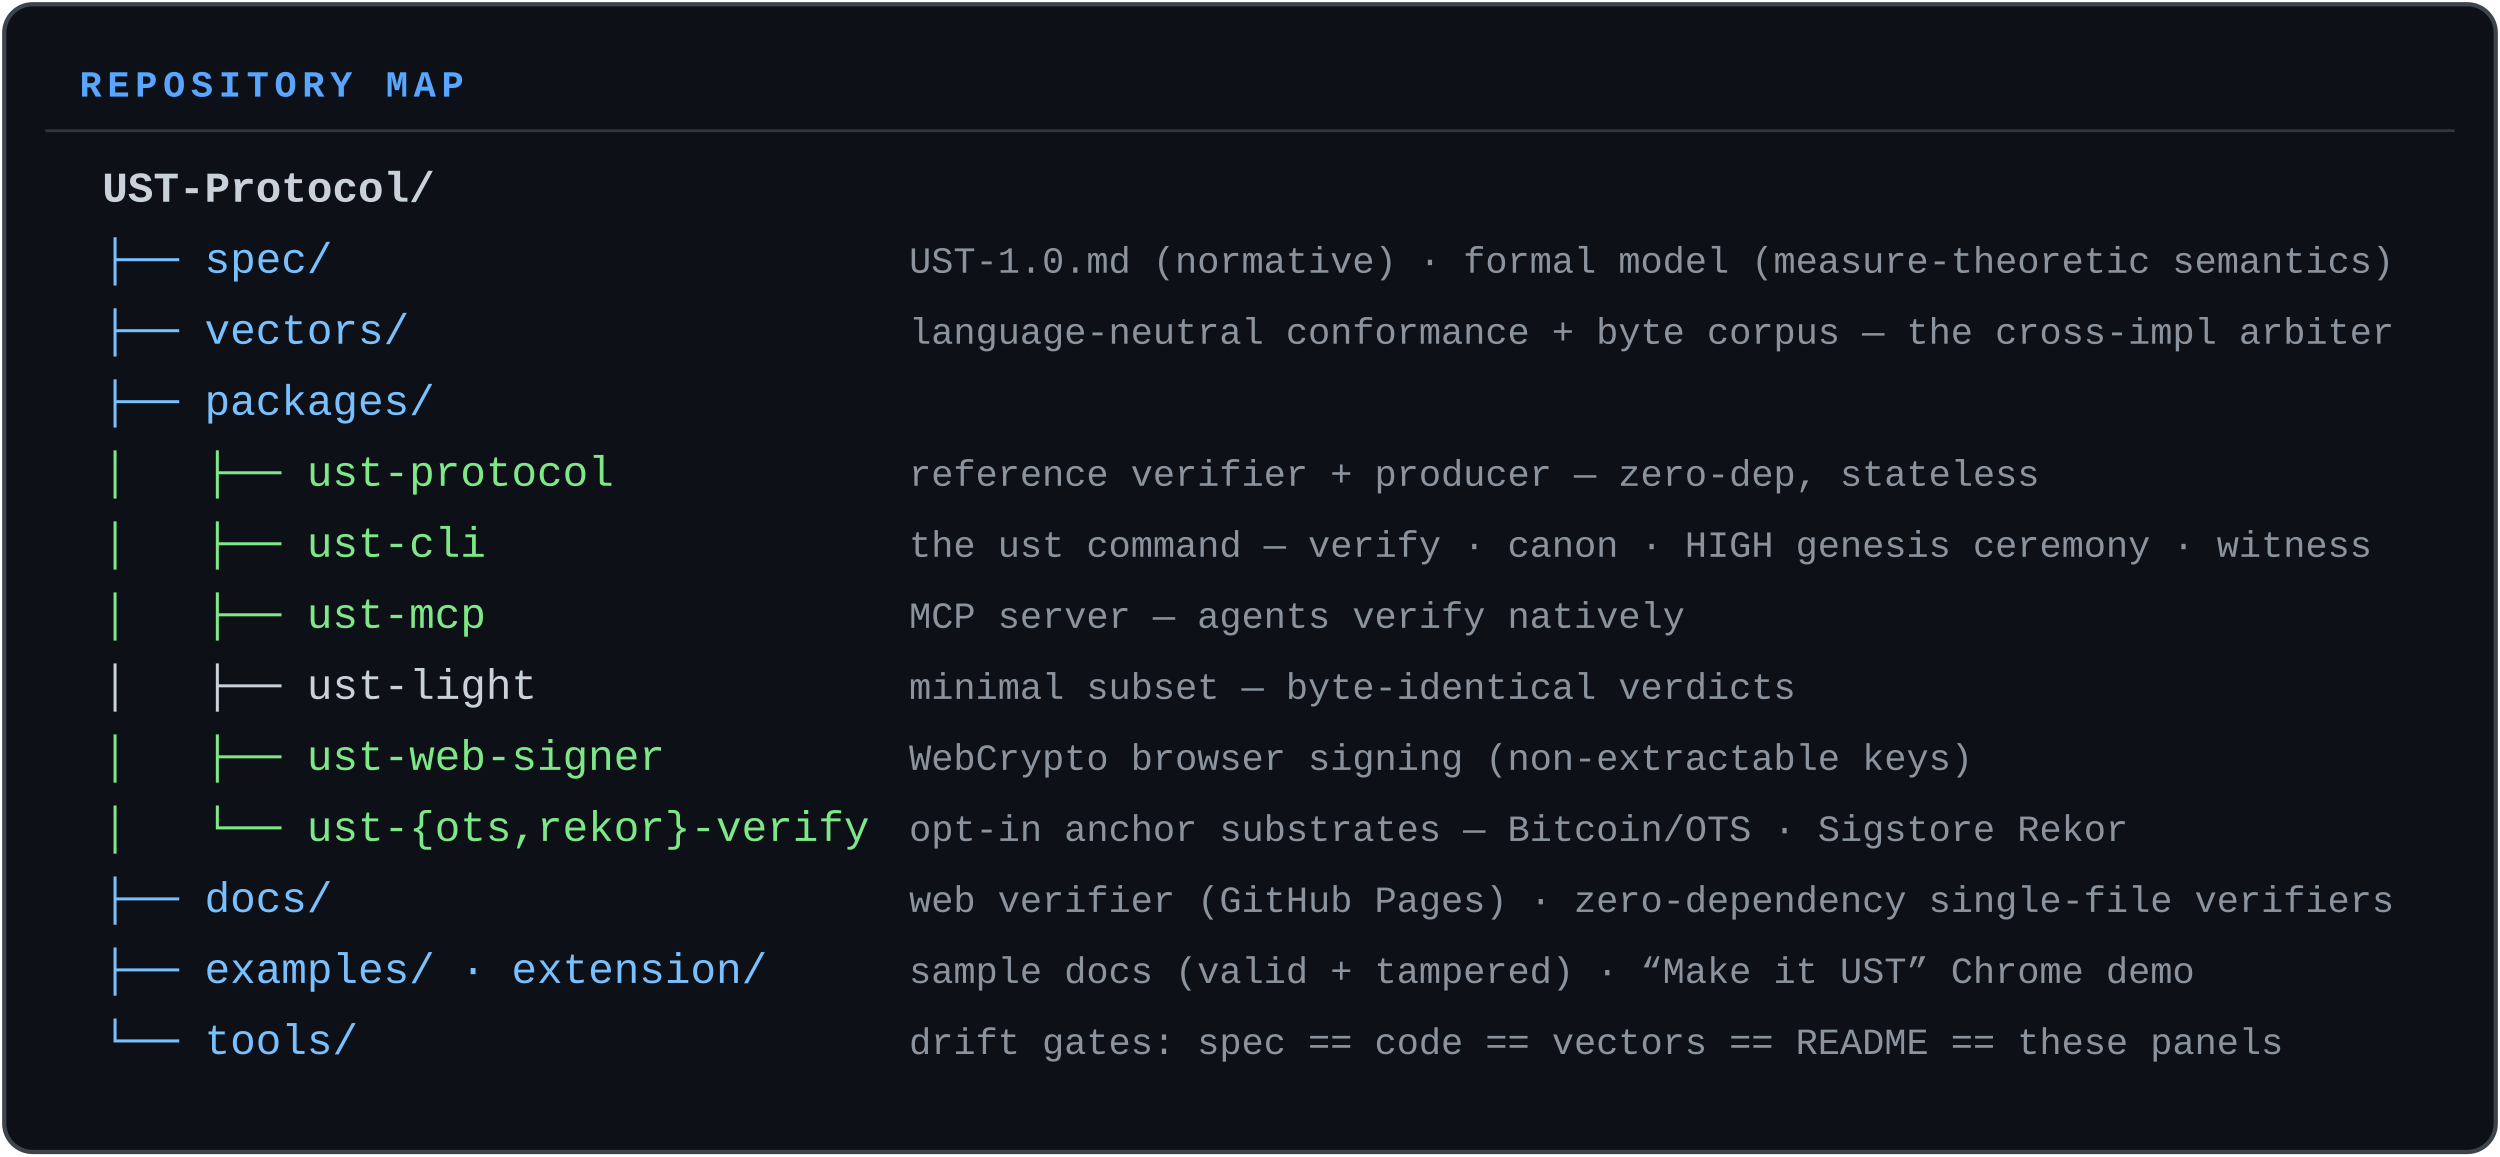
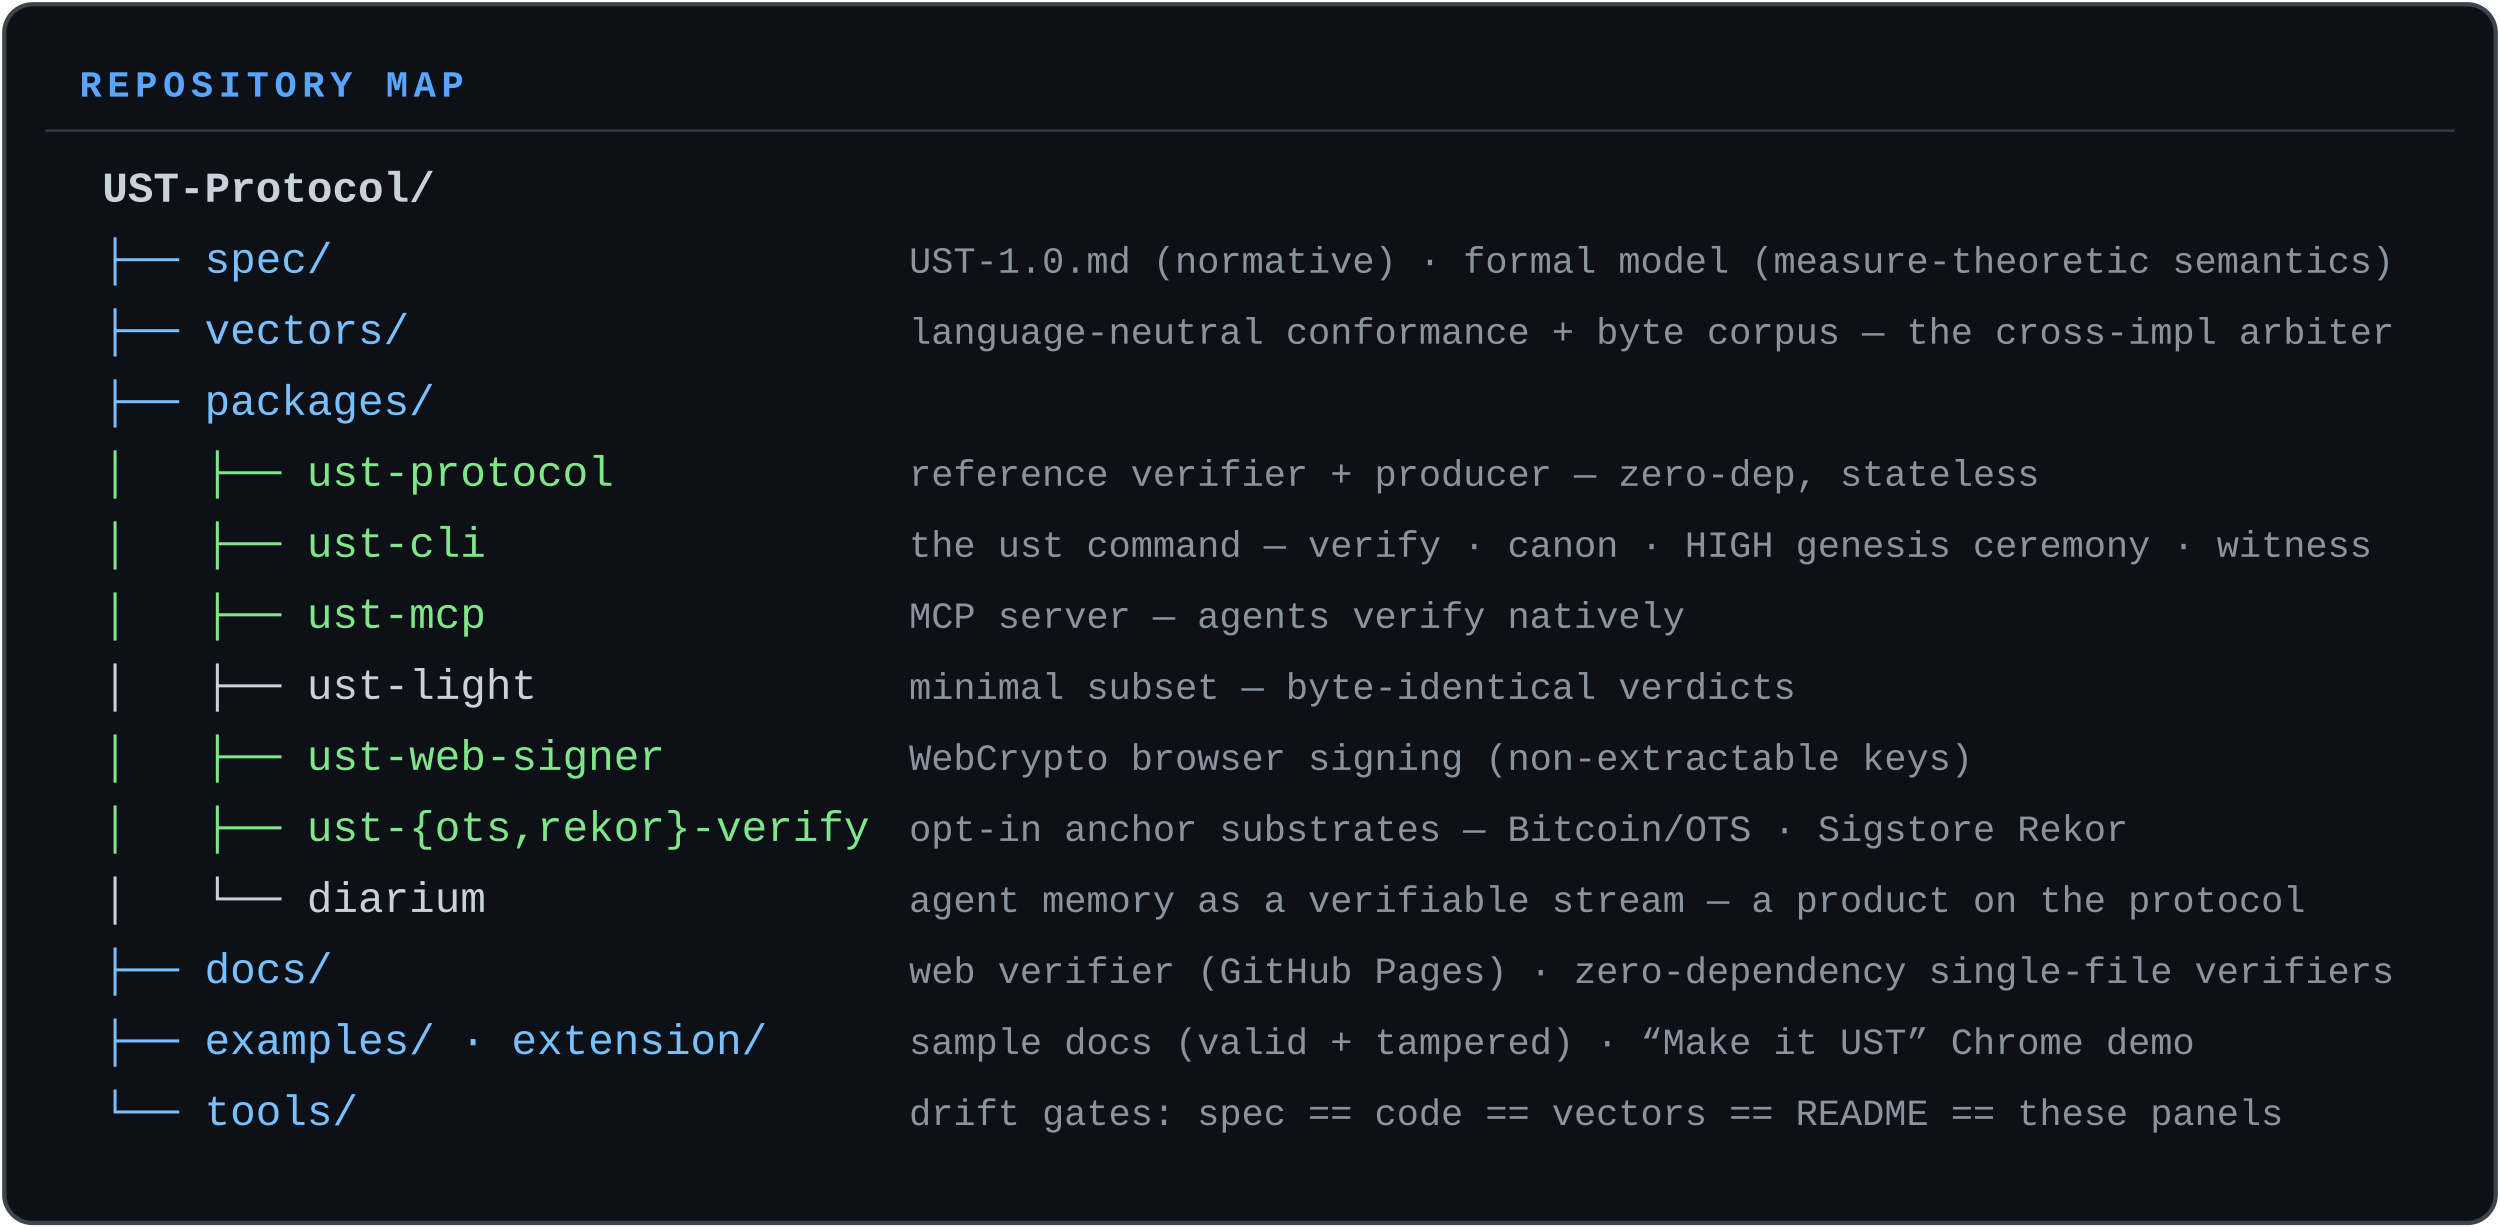
- <svg xmlns="http://www.w3.org/2000/svg" viewBox="0 0 880 407" role="img" aria-labelledby="ust-map-t ust-map-d">
+ <svg xmlns="http://www.w3.org/2000/svg" viewBox="0 0 880 432" role="img" aria-labelledby="ust-map-t ust-map-d">
  <g font-family="ui-monospace,SFMono-Regular,Menlo,Consolas,'Liberation Mono',monospace" font-size="15" xml:space="preserve">
-     <rect x="1.5" y="1.5" width="877" height="404" rx="10" fill="#0d1117" stroke="#3d444d" stroke-width="1.5" />
+     <rect x="1.5" y="1.5" width="877" height="429" rx="10" fill="#0d1117" stroke="#3d444d" stroke-width="1.5" />
    <line x1="16" y1="46" x2="864" y2="46" stroke="#30363d" stroke-width="1" />
    <text x="28" y="34" fill="#58a6ff" font-size="13" font-weight="600" letter-spacing="2">REPOSITORY MAP</text>
    <text x="36" y="71" fill="#c9d1da" font-weight="600">UST-Protocol/</text>
    <text x="36" y="96" fill="#79c0ff">├── spec/</text>
    <text x="320" y="96" fill="#8b949e" font-size="13">UST-1.0.md (normative) · formal model (measure-theoretic semantics)</text>
    <text x="36" y="121" fill="#79c0ff">├── vectors/</text>
    <text x="320" y="121" fill="#8b949e" font-size="13">language-neutral conformance + byte corpus — the cross-impl arbiter</text>
    <text x="36" y="146" fill="#79c0ff">├── packages/</text>
    <text x="36" y="171" fill="#7ee787">│   ├── ust-protocol</text>
    <text x="320" y="171" fill="#8b949e" font-size="13">reference verifier + producer — zero-dep, stateless</text>
    <text x="36" y="196" fill="#7ee787">│   ├── ust-cli</text>
    <text x="320" y="196" fill="#8b949e" font-size="13">the ust command — verify · canon · HIGH genesis ceremony · witness</text>
    <text x="36" y="221" fill="#7ee787">│   ├── ust-mcp</text>
    <text x="320" y="221" fill="#8b949e" font-size="13">MCP server — agents verify natively</text>
    <text x="36" y="246" fill="#c9d1da">│   ├── ust-light</text>
    <text x="320" y="246" fill="#8b949e" font-size="13">minimal subset — byte-identical verdicts</text>
    <text x="36" y="271" fill="#7ee787">│   ├── ust-web-signer</text>
    <text x="320" y="271" fill="#8b949e" font-size="13">WebCrypto browser signing (non-extractable keys)</text>
-     <text x="36" y="296" fill="#7ee787">│   └── ust-{ots,rekor}-verify</text>
+     <text x="36" y="296" fill="#7ee787">│   ├── ust-{ots,rekor}-verify</text>
    <text x="320" y="296" fill="#8b949e" font-size="13">opt-in anchor substrates — Bitcoin/OTS · Sigstore Rekor</text>
-     <text x="36" y="321" fill="#79c0ff">├── docs/</text>
-     <text x="320" y="321" fill="#8b949e" font-size="13">web verifier (GitHub Pages) · zero-dependency single-file verifiers</text>
-     <text x="36" y="346" fill="#79c0ff">├── examples/ · extension/</text>
-     <text x="320" y="346" fill="#8b949e" font-size="13">sample docs (valid + tampered) · “Make it UST” Chrome demo</text>
-     <text x="36" y="371" fill="#79c0ff">└── tools/</text>
-     <text x="320" y="371" fill="#8b949e" font-size="13">drift gates: spec == code == vectors == README == these panels</text>
+     <text x="36" y="321" fill="#c9d1da">│   └── diarium</text>
+     <text x="320" y="321" fill="#8b949e" font-size="13">agent memory as a verifiable stream — a product on the protocol</text>
+     <text x="36" y="346" fill="#79c0ff">├── docs/</text>
+     <text x="320" y="346" fill="#8b949e" font-size="13">web verifier (GitHub Pages) · zero-dependency single-file verifiers</text>
+     <text x="36" y="371" fill="#79c0ff">├── examples/ · extension/</text>
+     <text x="320" y="371" fill="#8b949e" font-size="13">sample docs (valid + tampered) · “Make it UST” Chrome demo</text>
+     <text x="36" y="396" fill="#79c0ff">└── tools/</text>
+     <text x="320" y="396" fill="#8b949e" font-size="13">drift gates: spec == code == vectors == README == these panels</text>
  </g>
</svg>
